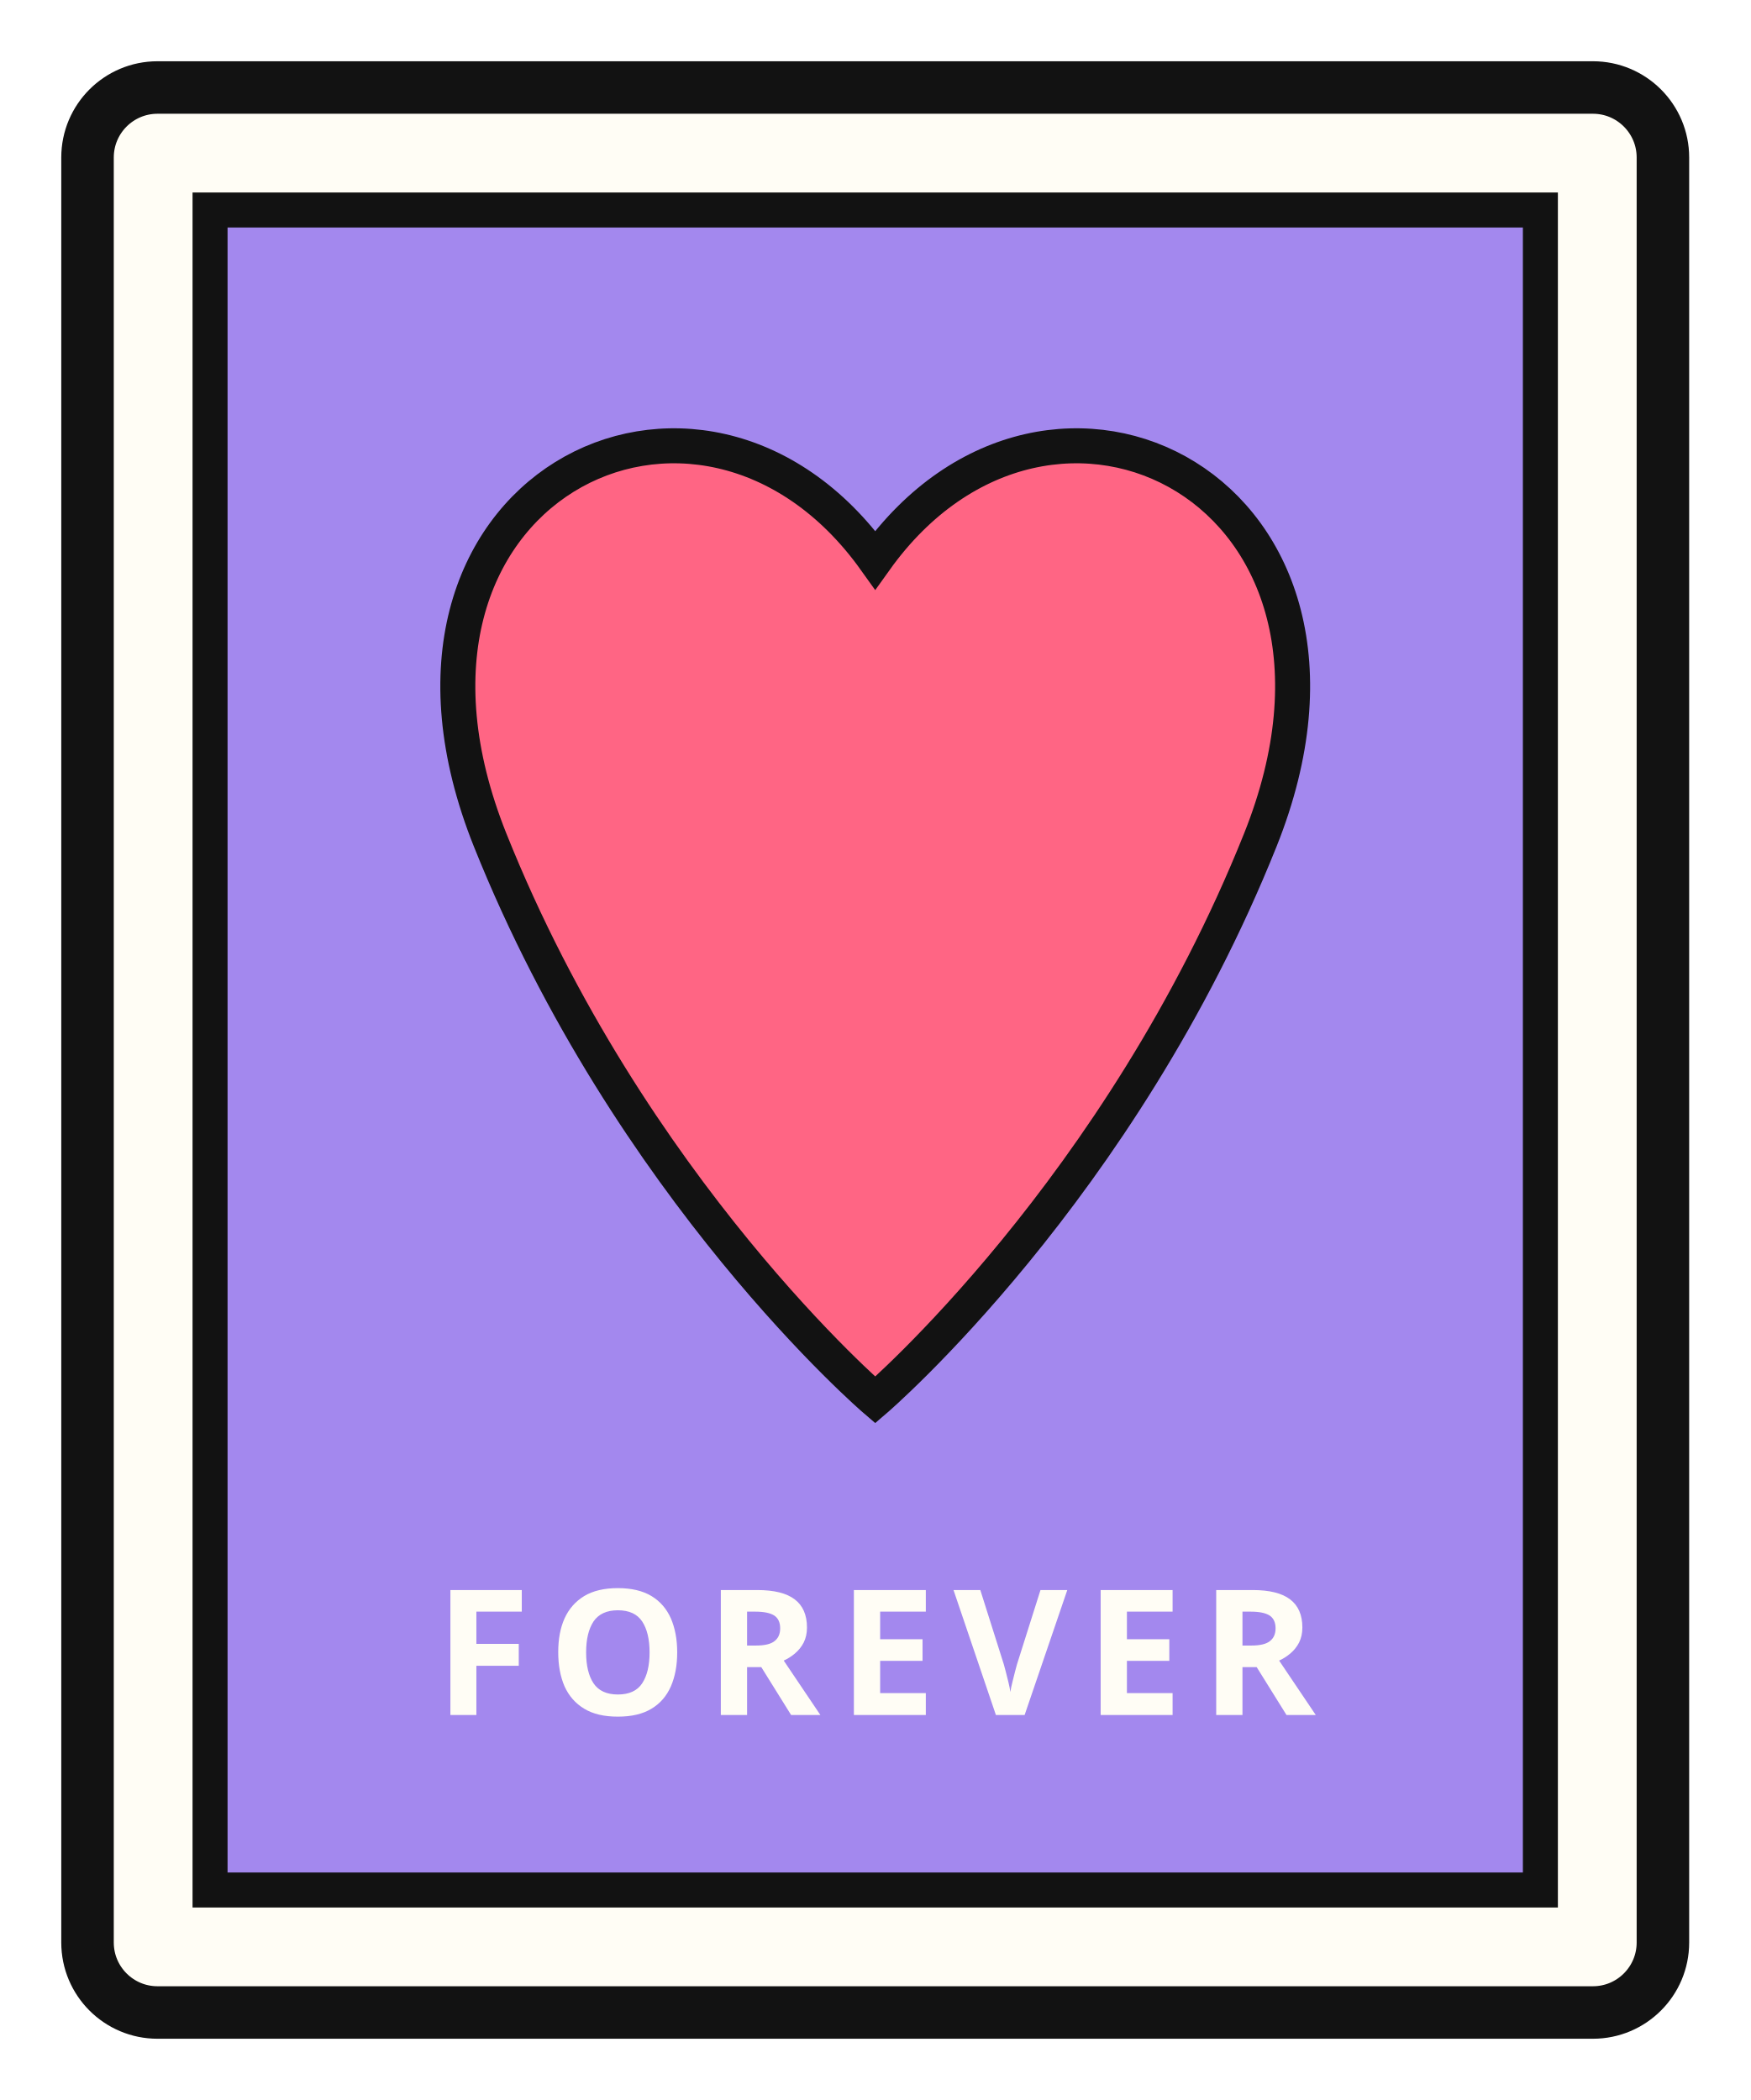
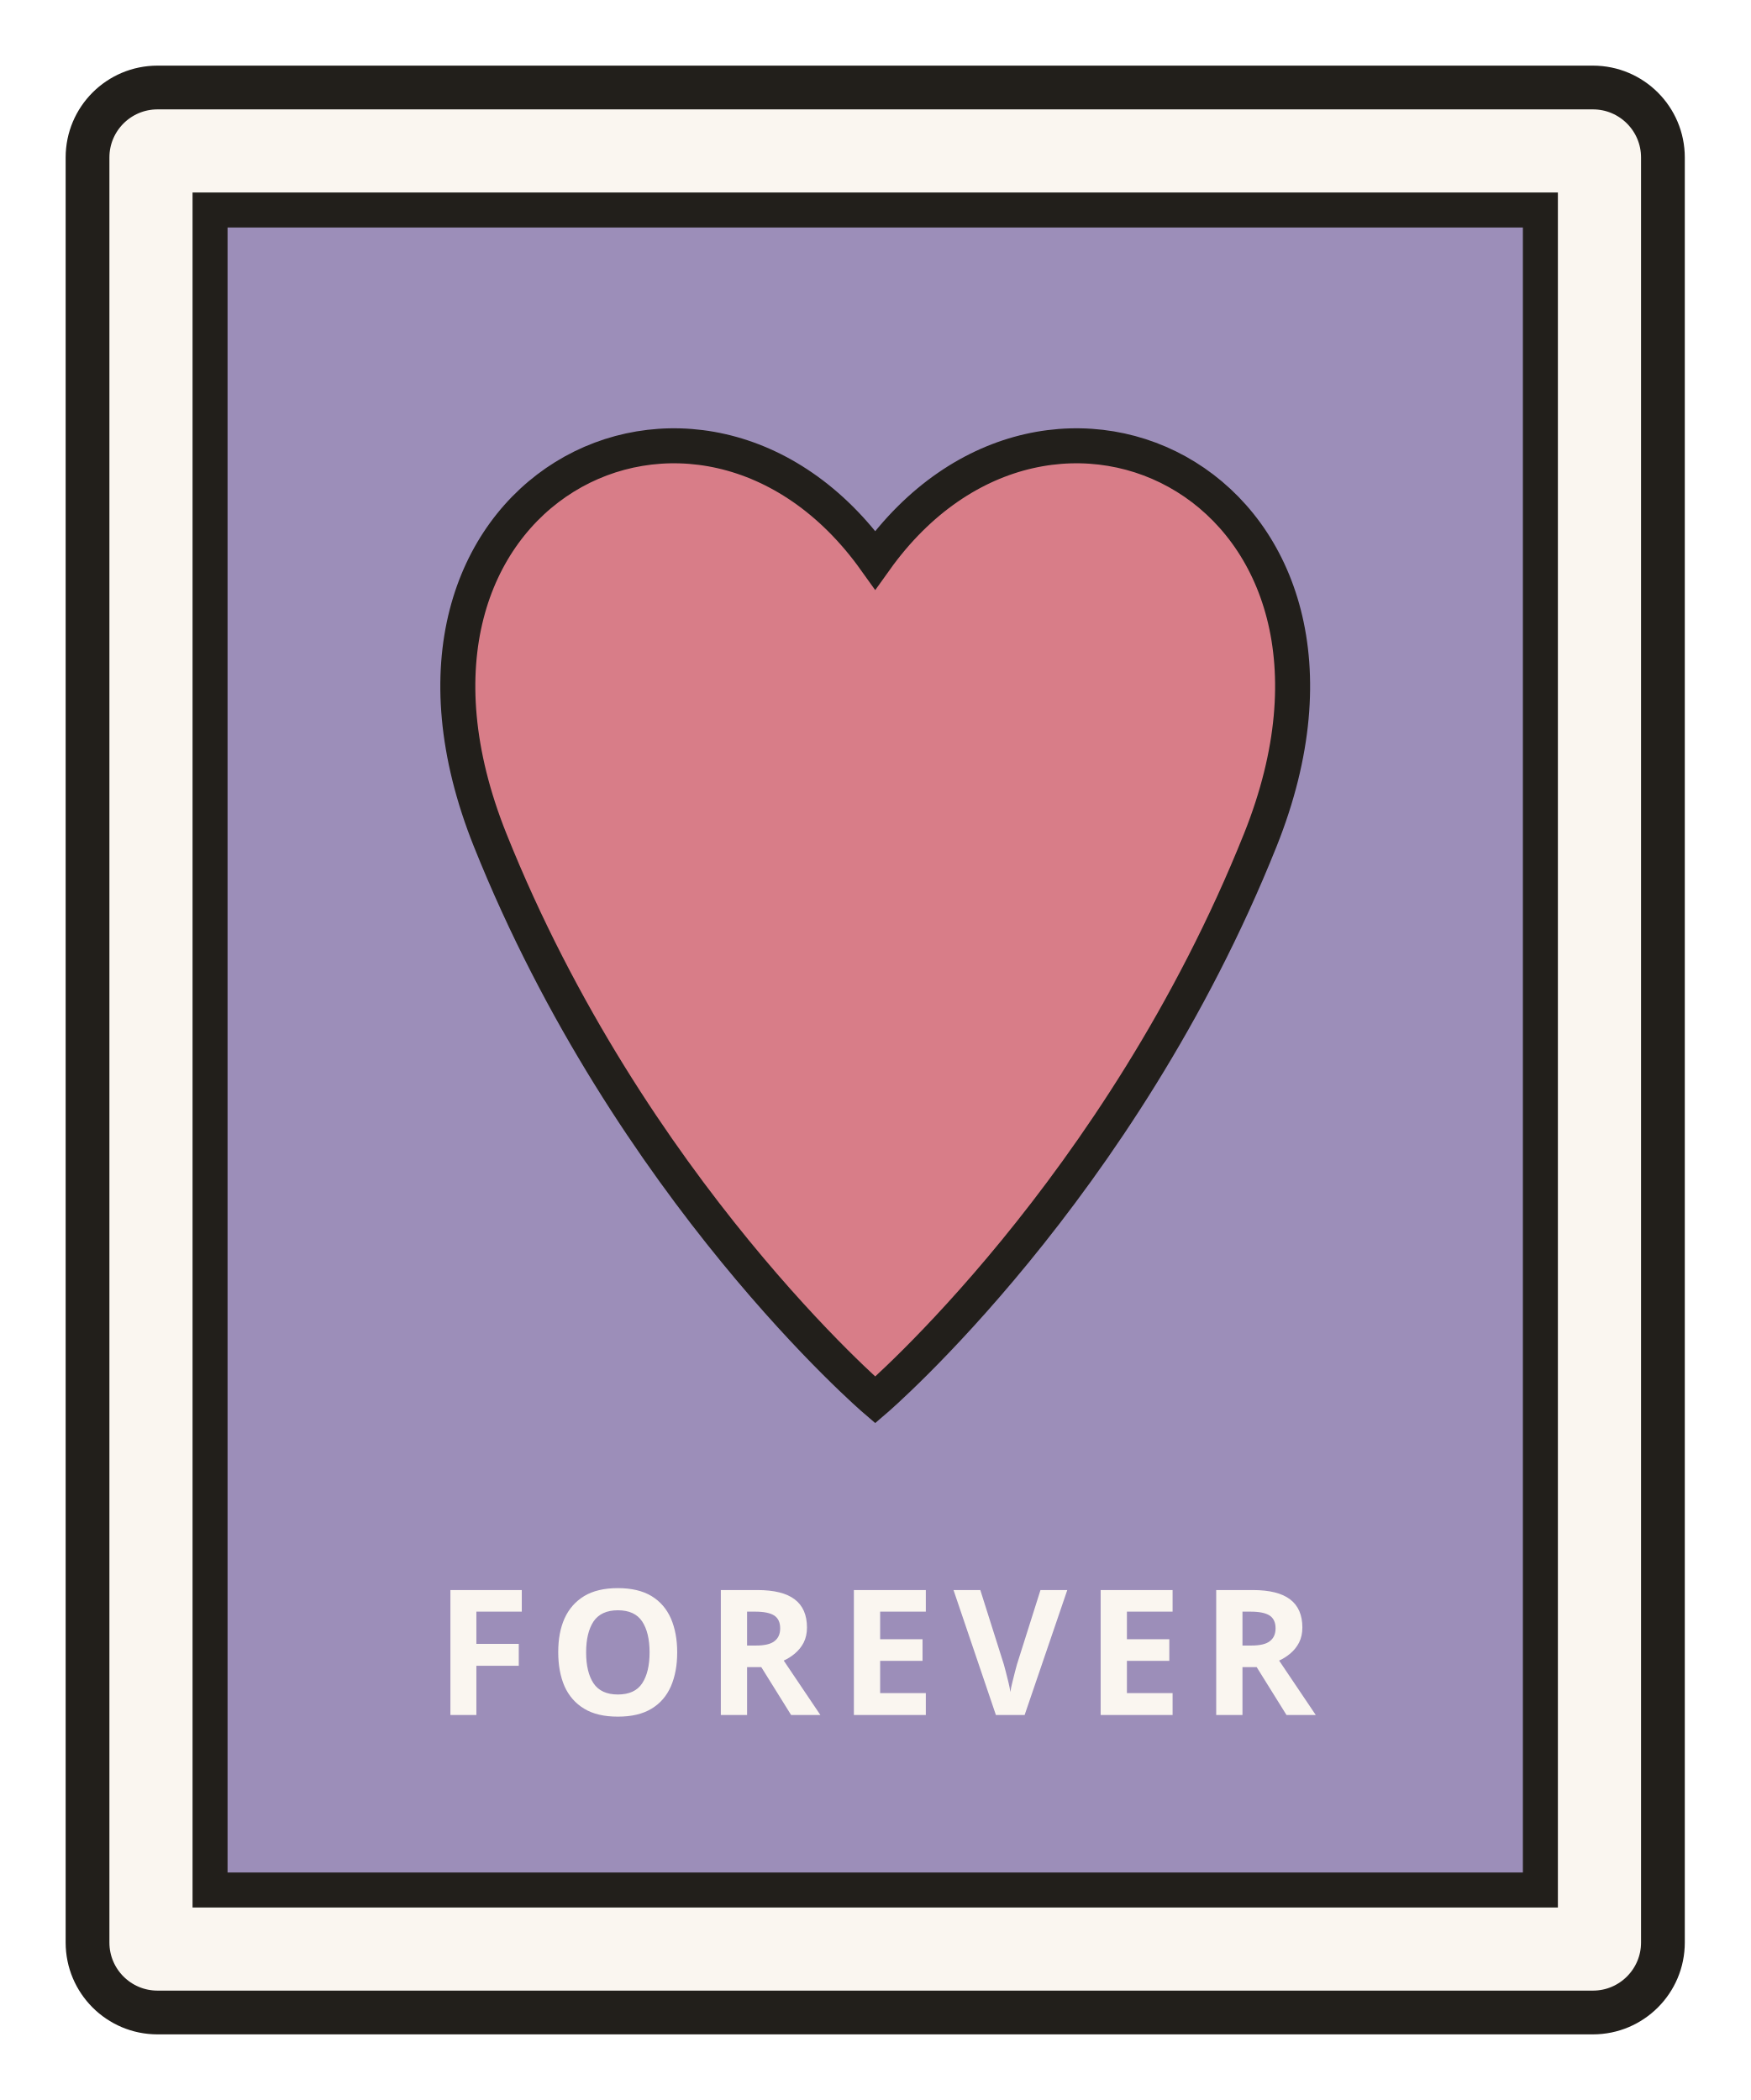
<svg xmlns="http://www.w3.org/2000/svg" width="100" height="120" viewBox="0 0 100 120">
-   <rect x="5" y="5" width="90" height="110" rx="4" fill="#FFFDF5" stroke="#121212" stroke-width="3" />
-   <rect x="12" y="12" width="76" height="96" fill="#A388EE" stroke="#121212" stroke-width="2" />
-   <path d="M50 32 C40 18 20 28 28 48 C36 68 50 80 50 80 C50 80 64 68 72 48 C80 28 60 18 50 32 Z" fill="#FF6584" stroke="#121212" stroke-width="2" />
-   <text x="50" y="98" font-family="'Space Grotesk', sans-serif" font-size="10" font-weight="900" fill="#FFFDF5" text-anchor="middle" letter-spacing="1">FOREVER</text>
+   <rect x="5" y="5" width="90" height="110" rx="4" fill="#FAF6F0" stroke="#221F1B" stroke-width="2.5" />
+   <rect x="12" y="12" width="76" height="96" fill="#9C8EB9" stroke="#221F1B" stroke-width="2" />
+   <path d="M50 32 C40 18 20 28 28 48 C36 68 50 80 50 80 C50 80 64 68 72 48 C80 28 60 18 50 32 Z" fill="#D87D88" stroke="#221F1B" stroke-width="2" />
+   <text x="50" y="98" font-family="'Space Grotesk', sans-serif" font-size="10" font-weight="900" fill="#FAF6F0" text-anchor="middle" letter-spacing="1">FOREVER</text>
</svg>
